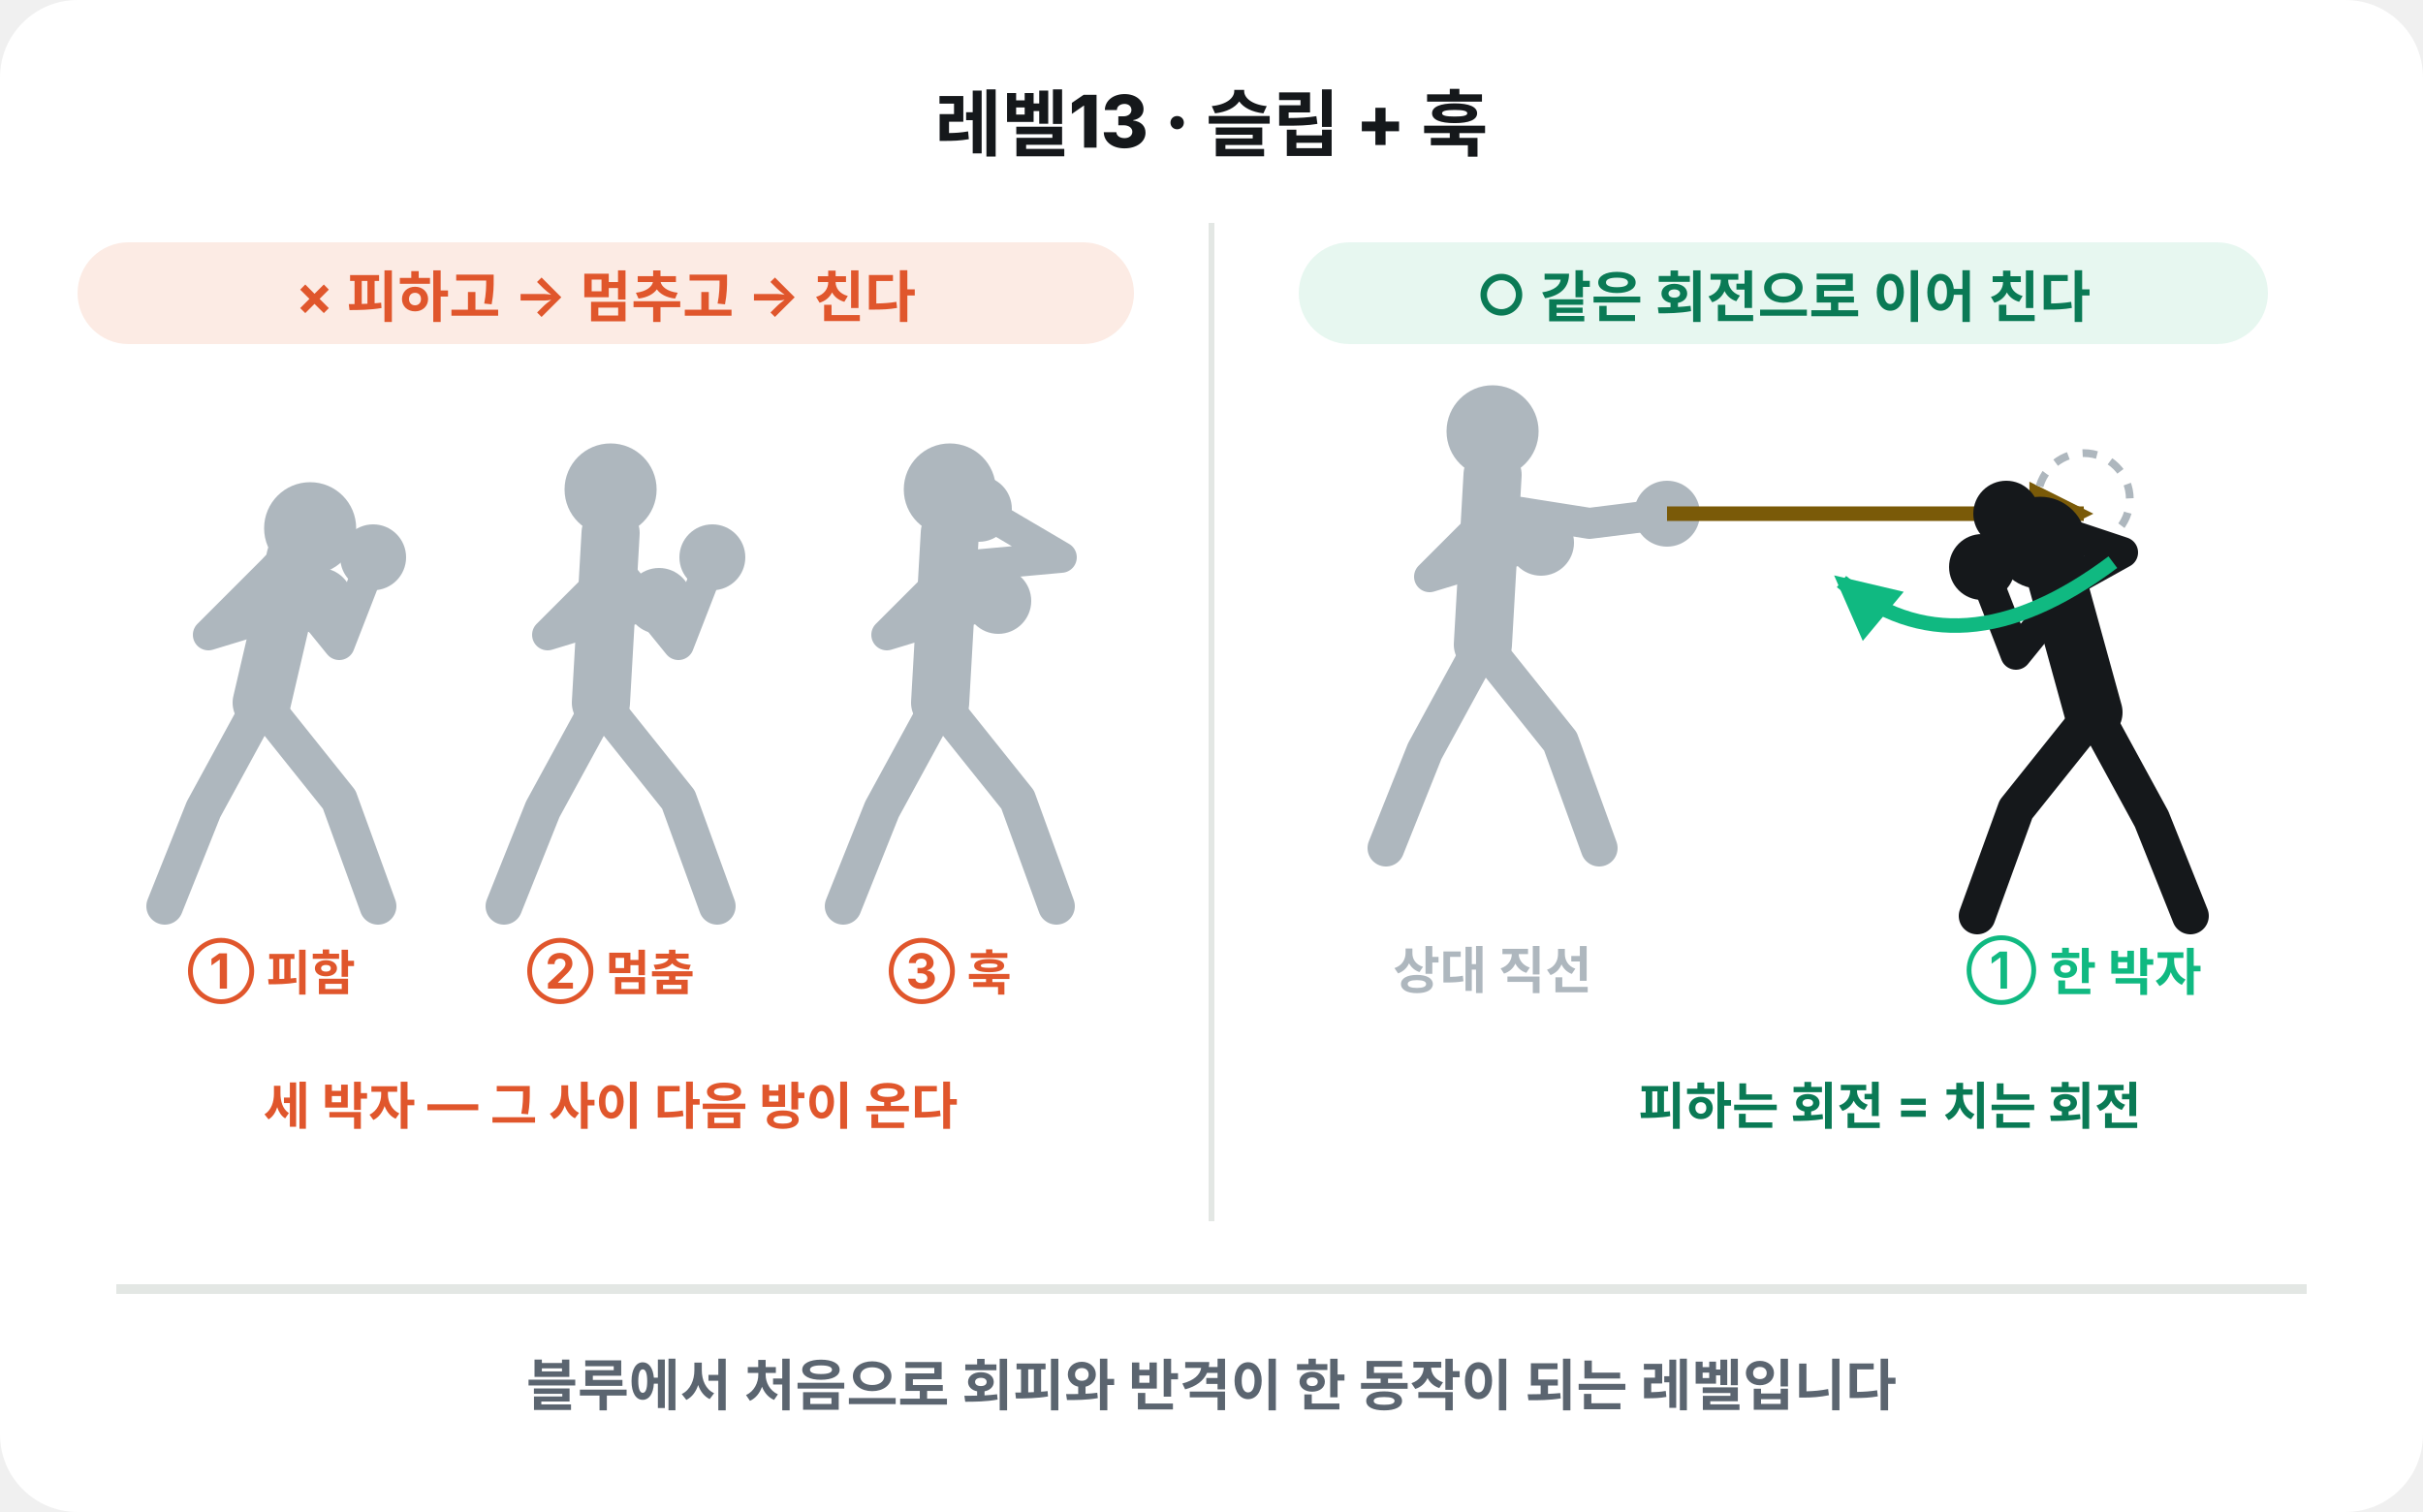
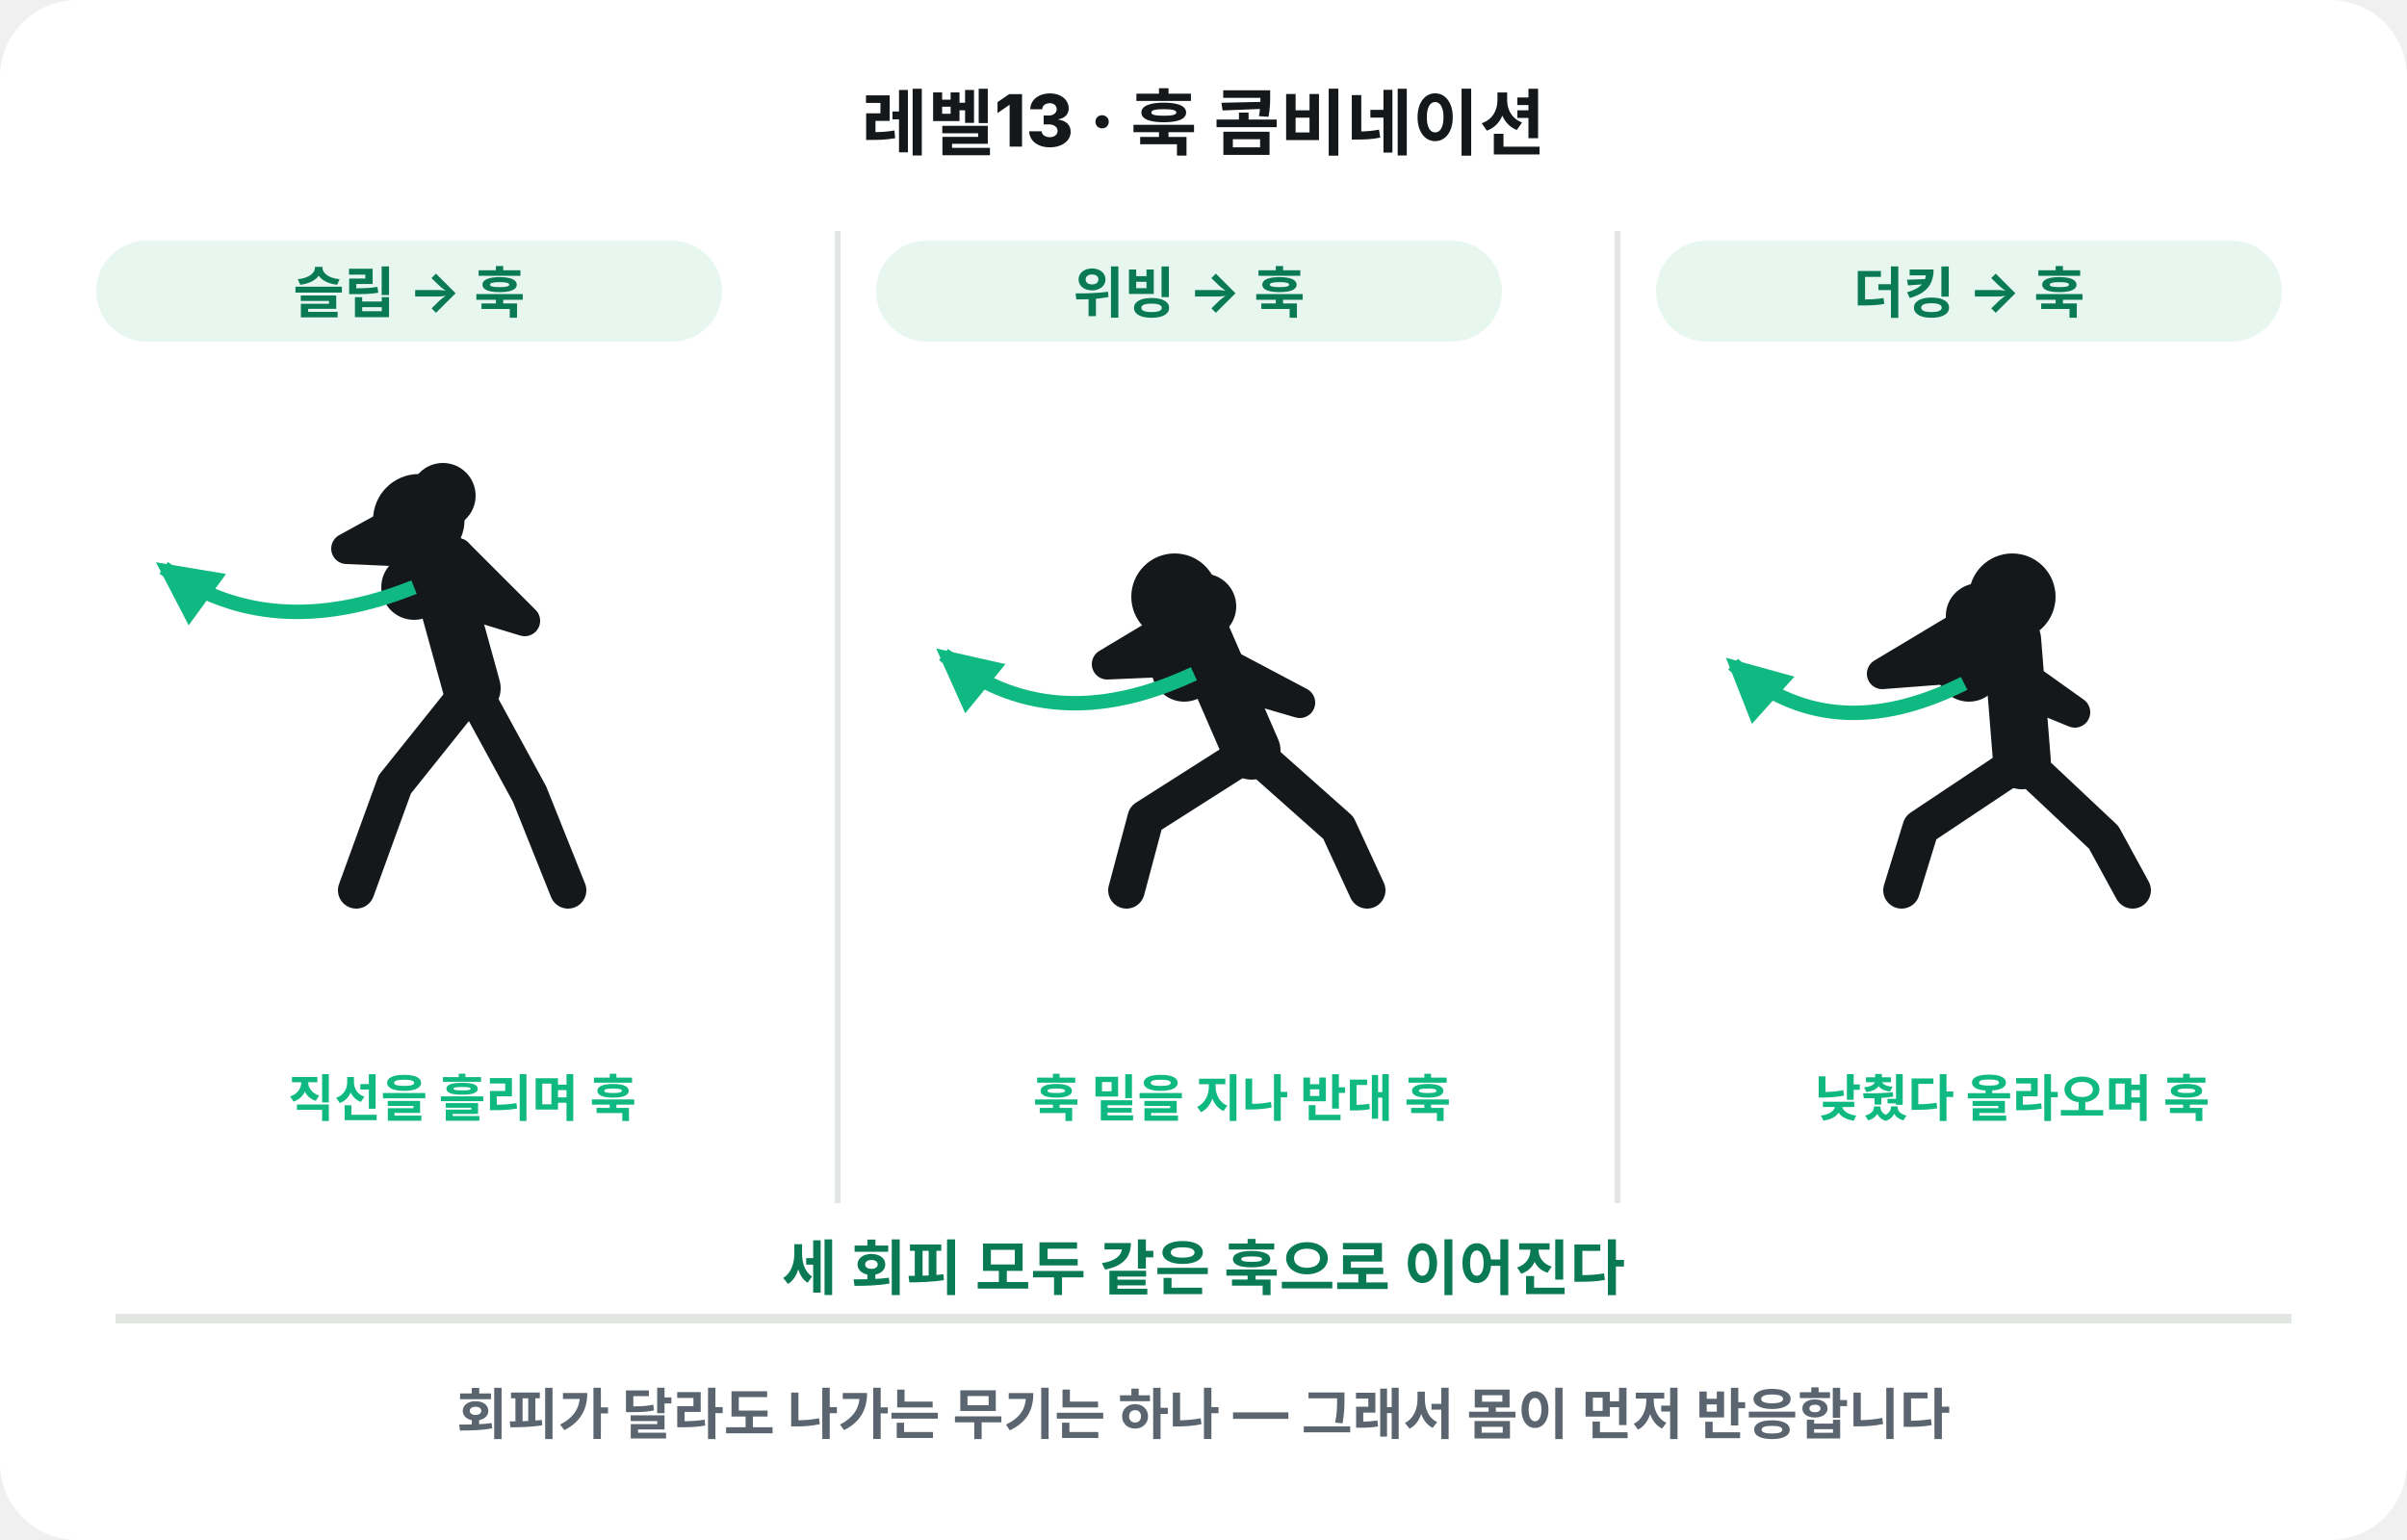
- <svg xmlns="http://www.w3.org/2000/svg" viewBox="0 0 500 312" role="img" font-family="'Pretendard','IBM Plex Sans KR',system-ui,-apple-system,'Malgun Gothic',sans-serif" aria-label="피하고 멈춘 뒤 치면 세 박자가 걸리지만, 슬립으로 몸이 도는 그 회전으로 그대로 훅을 던지면 한 박자로 끝난다.">
+ <svg xmlns="http://www.w3.org/2000/svg" viewBox="0 0 500 320" role="img" font-family="'Pretendard','IBM Plex Sans KR',system-ui,-apple-system,'Malgun Gothic',sans-serif" aria-label="슬립·위빙·더킹 어느 회피에서든 같은 훅이 나간다. 회피가 달라도 무기가 하나라 판단이 빨라진다.">
  <defs>
-     <marker id="sh-m" viewBox="0 0 10 10" refX="8.5" refY="5" markerWidth="4.4" markerHeight="4.4" orient="auto-start-reverse">
+     <marker id="cb13-m" viewBox="0 0 10 10" refX="8.5" refY="5" markerWidth="4.4" markerHeight="4.4" orient="auto-start-reverse">
      <path d="M0,0 L10,5 L0,10 z" fill="#10B981" />
    </marker>
-     <marker id="sh-g" viewBox="0 0 10 10" refX="8.5" refY="5" markerWidth="4.4" markerHeight="4.4" orient="auto-start-reverse">
-       <path d="M0,0 L10,5 L0,10 z" fill="#7A5A08" />
-     </marker>
  </defs>
-   <rect x="0" y="0" width="500" height="312" rx="16" fill="#FFFFFF" />
-   <text x="250" y="31" fill="#15181B" font-size="15" font-weight="800" text-anchor="middle">레벨13 · 슬립 + 훅</text>
-   <line x1="250" y1="46" x2="250" y2="252" stroke="#E3E7E4" stroke-width="1.2" />
-   <rect x="16" y="50" width="218" height="21" rx="10.5" fill="#FCEBE4" />
-   <text x="125" y="65" fill="#E0562C" font-size="11.5" font-weight="700" text-anchor="middle">× 피하고 → 멈추고 → 친다</text>
-   <g opacity="1">
-     <polyline points="57,117 43,131 66,124" fill="none" stroke="#AEB7BE" stroke-width="6.4" stroke-linecap="round" stroke-linejoin="round" />
-     <circle cx="66" cy="124" r="6.8" fill="#AEB7BE" />
-     <polyline points="54,145 42,167 34,187" fill="none" stroke="#AEB7BE" stroke-width="7.6" stroke-linecap="round" stroke-linejoin="round" />
-     <polyline points="61,115 54,145" fill="none" stroke="#AEB7BE" stroke-width="12" stroke-linecap="round" stroke-linejoin="round" />
-     <polyline points="54,145 70,165 78,187" fill="none" stroke="#AEB7BE" stroke-width="7.6" stroke-linecap="round" stroke-linejoin="round" />
-     <circle cx="64" cy="109" r="9.5" fill="#AEB7BE" />
-     <polyline points="57,117 70,133 77,115" fill="none" stroke="#AEB7BE" stroke-width="6.4" stroke-linecap="round" stroke-linejoin="round" />
-     <circle cx="77" cy="115" r="6.8" fill="#AEB7BE" />
-   </g>
-   <g opacity="1">
-     <polyline points="127,117 113,131 136,124" fill="none" stroke="#AEB7BE" stroke-width="6.4" stroke-linecap="round" stroke-linejoin="round" />
-     <circle cx="136" cy="124" r="6.8" fill="#AEB7BE" />
-     <polyline points="124,145 112,167 104,187" fill="none" stroke="#AEB7BE" stroke-width="7.6" stroke-linecap="round" stroke-linejoin="round" />
-     <polyline points="126,110 124,145" fill="none" stroke="#AEB7BE" stroke-width="12" stroke-linecap="round" stroke-linejoin="round" />
-     <polyline points="124,145 140,165 148,187" fill="none" stroke="#AEB7BE" stroke-width="7.6" stroke-linecap="round" stroke-linejoin="round" />
-     <circle cx="126" cy="101" r="9.5" fill="#AEB7BE" />
-     <polyline points="127,117 140,133 147,115" fill="none" stroke="#AEB7BE" stroke-width="6.4" stroke-linecap="round" stroke-linejoin="round" />
-     <circle cx="147" cy="115" r="6.8" fill="#AEB7BE" />
-   </g>
-   <g opacity="1">
-     <polyline points="197,117 183,131 206,124" fill="none" stroke="#AEB7BE" stroke-width="6.4" stroke-linecap="round" stroke-linejoin="round" />
-     <circle cx="206" cy="124" r="6.8" fill="#AEB7BE" />
-     <polyline points="194,145 182,167 174,187" fill="none" stroke="#AEB7BE" stroke-width="7.6" stroke-linecap="round" stroke-linejoin="round" />
-     <polyline points="196,110 194,145" fill="none" stroke="#AEB7BE" stroke-width="12" stroke-linecap="round" stroke-linejoin="round" />
-     <polyline points="194,145 210,165 218,187" fill="none" stroke="#AEB7BE" stroke-width="7.6" stroke-linecap="round" stroke-linejoin="round" />
-     <circle cx="196" cy="101" r="9.5" fill="#AEB7BE" />
-     <polyline points="197,117 219,115 202,105" fill="none" stroke="#AEB7BE" stroke-width="6.4" stroke-linecap="round" stroke-linejoin="round" />
-     <circle cx="202" cy="105" r="6.8" fill="#AEB7BE" />
-   </g>
-   <text x="56" y="204" fill="#E0562C" font-size="10" font-weight="700" text-anchor="middle">① 피함</text>
-   <text x="126" y="204" fill="#E0562C" font-size="10" font-weight="700" text-anchor="middle">② 멈춤</text>
-   <text x="196" y="204" fill="#E0562C" font-size="10" font-weight="700" text-anchor="middle">③ 훅</text>
-   <text x="126" y="232" fill="#E0562C" font-size="10.5" font-weight="700" text-anchor="middle">세 박자 — 그 사이 다음 방이 온다</text>
-   <rect x="268" y="50" width="200" height="21" rx="10.5" fill="#E7F7F0" />
-   <text x="368" y="65" fill="#0A7A55" font-size="11.5" font-weight="700" text-anchor="middle">○ 같은 회전으로 이어 친다</text>
-   <g opacity="1">
-     <polyline points="309,105 295,119 318,112" fill="none" stroke="#AEB7BE" stroke-width="6.4" stroke-linecap="round" stroke-linejoin="round" />
-     <circle cx="318" cy="112" r="6.8" fill="#AEB7BE" />
-     <polyline points="306,133 294,155 286,175" fill="none" stroke="#AEB7BE" stroke-width="7.6" stroke-linecap="round" stroke-linejoin="round" />
-     <polyline points="308,98 306,133" fill="none" stroke="#AEB7BE" stroke-width="12" stroke-linecap="round" stroke-linejoin="round" />
-     <polyline points="306,133 322,153 330,175" fill="none" stroke="#AEB7BE" stroke-width="7.6" stroke-linecap="round" stroke-linejoin="round" />
-     <circle cx="308" cy="89" r="9.5" fill="#AEB7BE" />
-     <polyline points="309,105 328,108 344,106" fill="none" stroke="#AEB7BE" stroke-width="6.4" stroke-linecap="round" stroke-linejoin="round" />
-     <circle cx="344" cy="106" r="6.8" fill="#AEB7BE" />
-   </g>
-   <text x="308" y="204" fill="#AEB7BE" font-size="10.5" font-weight="600" text-anchor="middle">상대 직선</text>
-   <line x1="344" y1="106" x2="430" y2="106" stroke="#7A5A08" stroke-width="3" marker-end="url(#sh-g)" />
-   <g transform="translate(860,0) scale(-1,1)">
-     <circle cx="430" cy="103" r="9.5" fill="none" stroke="#AEB7BE" stroke-width="1.6" stroke-dasharray="3 3" />
+   <rect x="0" y="0" width="500" height="320" rx="16" fill="#FFFFFF" />
+   <text x="250" y="31" fill="#15181B" font-size="15" font-weight="800" text-anchor="middle">레벨13 · 훅 콤비네이션</text>
+   <line x1="174" y1="48" x2="174" y2="250" stroke="#E3E7E4" stroke-width="1.2" />
+   <line x1="336" y1="48" x2="336" y2="250" stroke="#E3E7E4" stroke-width="1.2" />
+   <rect x="20" y="50" width="130" height="21" rx="10.5" fill="#E7F7F0" />
+   <text x="85" y="65" fill="#0A7A55" font-size="11.5" font-weight="700" text-anchor="middle">슬립 → 훅</text>
+   <g transform="translate(192,0) scale(-1,1)">
    <g opacity="1">
-       <polyline points="431,119 422,114 446,106" fill="none" stroke="#15181B" stroke-width="6.4" stroke-linecap="round" stroke-linejoin="round" />
-       <circle cx="446" cy="106" r="6.8" fill="#15181B" />
-       <polyline points="428,147 416,169 408,189" fill="none" stroke="#15181B" stroke-width="7.6" stroke-linecap="round" stroke-linejoin="round" />
-       <polyline points="436,118 428,147" fill="none" stroke="#15181B" stroke-width="12" stroke-linecap="round" stroke-linejoin="round" />
-       <polyline points="428,147 444,167 452,189" fill="none" stroke="#15181B" stroke-width="7.6" stroke-linecap="round" stroke-linejoin="round" />
-       <circle cx="439" cy="112" r="9.5" fill="#15181B" />
-       <polyline points="431,119 444,135 451,117" fill="none" stroke="#15181B" stroke-width="6.4" stroke-linecap="round" stroke-linejoin="round" />
-       <circle cx="451" cy="117" r="6.8" fill="#15181B" />
+       <polyline points="97,115 83,129 106,122" fill="none" stroke="#15181B" stroke-width="6.4" stroke-linecap="round" stroke-linejoin="round" />
+       <circle cx="106" cy="122" r="6.8" fill="#15181B" />
+       <polyline points="94,143 82,165 74,185" fill="none" stroke="#15181B" stroke-width="7.6" stroke-linecap="round" stroke-linejoin="round" />
+       <polyline points="102,114 94,143" fill="none" stroke="#15181B" stroke-width="12" stroke-linecap="round" stroke-linejoin="round" />
+       <polyline points="94,143 110,163 118,185" fill="none" stroke="#15181B" stroke-width="7.6" stroke-linecap="round" stroke-linejoin="round" />
+       <circle cx="105" cy="108" r="9.5" fill="#15181B" />
+       <polyline points="97,115 120,114 100,103" fill="none" stroke="#15181B" stroke-width="6.4" stroke-linecap="round" stroke-linejoin="round" />
+       <circle cx="100" cy="103" r="6.8" fill="#15181B" />
    </g>
  </g>
-   <text x="430" y="204" fill="#10B981" font-size="10.5" font-weight="600" text-anchor="middle">① 한 박자</text>
-   <path d="M436,116 Q404,140 380,120" fill="none" stroke="#10B981" stroke-width="3" marker-end="url(#sh-m)" />
-   <text x="390" y="232" fill="#0A7A55" font-size="10.5" font-weight="700" text-anchor="middle">피하는 회전 = 치는 회전</text>
-   <line x1="24" y1="266" x2="476" y2="266" stroke="#E3E7E4" stroke-width="2" />
-   <text x="250" y="290" fill="#5B6570" font-size="11.5" font-weight="700" text-anchor="middle">블루에서 처음으로 회피와 반격이 한 동작이 되는 레벨입니다</text>
+   <path d="M86,122 Q56,134 34,118" fill="none" stroke="#10B981" stroke-width="3" marker-end="url(#cb13-m)" />
+   <text x="96" y="232" fill="#10B981" font-size="10.5" font-weight="600" text-anchor="middle">직선을 흘리며 훅</text>
+   <rect x="182" y="50" width="130" height="21" rx="10.5" fill="#E7F7F0" />
+   <text x="247" y="65" fill="#0A7A55" font-size="11.5" font-weight="700" text-anchor="middle">위빙 → 훅</text>
+   <g transform="translate(516,0) scale(-1,1)">
+     <g opacity="1">
+       <polyline points="263,137 246,146 270,139" fill="none" stroke="#15181B" stroke-width="6.4" stroke-linecap="round" stroke-linejoin="round" />
+       <circle cx="270" cy="139" r="6.8" fill="#15181B" />
+       <polyline points="256,156 238,172 232,185" fill="none" stroke="#15181B" stroke-width="7.6" stroke-linecap="round" stroke-linejoin="round" />
+       <polyline points="266,133 256,156" fill="none" stroke="#15181B" stroke-width="12" stroke-linecap="round" stroke-linejoin="round" />
+       <polyline points="256,156 278,170 282,185" fill="none" stroke="#15181B" stroke-width="7.6" stroke-linecap="round" stroke-linejoin="round" />
+       <circle cx="272" cy="124" r="9" fill="#15181B" />
+       <polyline points="263,137 286,138 266,126" fill="none" stroke="#15181B" stroke-width="6.4" stroke-linecap="round" stroke-linejoin="round" />
+       <circle cx="266" cy="126" r="6.8" fill="#15181B" />
+     </g>
+   </g>
+   <path d="M248,140 Q218,154 196,136" fill="none" stroke="#10B981" stroke-width="3" marker-end="url(#cb13-m)" />
+   <text x="258" y="232" fill="#10B981" font-size="10.5" font-weight="600" text-anchor="middle">훅 밑을 지나 반대 훅</text>
+   <rect x="344" y="50" width="130" height="21" rx="10.5" fill="#E7F7F0" />
+   <text x="409" y="65" fill="#0A7A55" font-size="11.5" font-weight="700" text-anchor="middle">더킹 → 훅</text>
+   <g transform="translate(836,0) scale(-1,1)">
+     <g opacity="1">
+       <polyline points="419,138 405,148 427,139" fill="none" stroke="#15181B" stroke-width="6.4" stroke-linecap="round" stroke-linejoin="round" />
+       <circle cx="427" cy="139" r="6.8" fill="#15181B" />
+       <polyline points="416,158 399,174 393,185" fill="none" stroke="#15181B" stroke-width="7.6" stroke-linecap="round" stroke-linejoin="round" />
+       <polyline points="418,133 416,158" fill="none" stroke="#15181B" stroke-width="12" stroke-linecap="round" stroke-linejoin="round" />
+       <polyline points="416,158 437,172 441,185" fill="none" stroke="#15181B" stroke-width="7.6" stroke-linecap="round" stroke-linejoin="round" />
+       <circle cx="418" cy="124" r="9" fill="#15181B" />
+       <polyline points="419,138 445,140 425,128" fill="none" stroke="#15181B" stroke-width="6.4" stroke-linecap="round" stroke-linejoin="round" />
+       <circle cx="425" cy="128" r="6.8" fill="#15181B" />
+     </g>
+   </g>
+   <path d="M408,142 Q380,156 360,138" fill="none" stroke="#10B981" stroke-width="3" marker-end="url(#cb13-m)" />
+   <text x="418" y="232" fill="#10B981" font-size="10.5" font-weight="600" text-anchor="middle">낮췄다 올라오며 훅</text>
+   <text x="250" y="268" fill="#0A7A55" font-size="12.5" font-weight="800" text-anchor="middle">세 회피 모두 같은 훅으로 이어진다</text>
+   <line x1="24" y1="274" x2="476" y2="274" stroke="#E3E7E4" stroke-width="2" />
+   <text x="250" y="298" fill="#5B6570" font-size="11.5" font-weight="700" text-anchor="middle">회피가 달라도 나가는 무기는 하나 — 그래서 몸이 먼저 반응합니다</text>
</svg>
